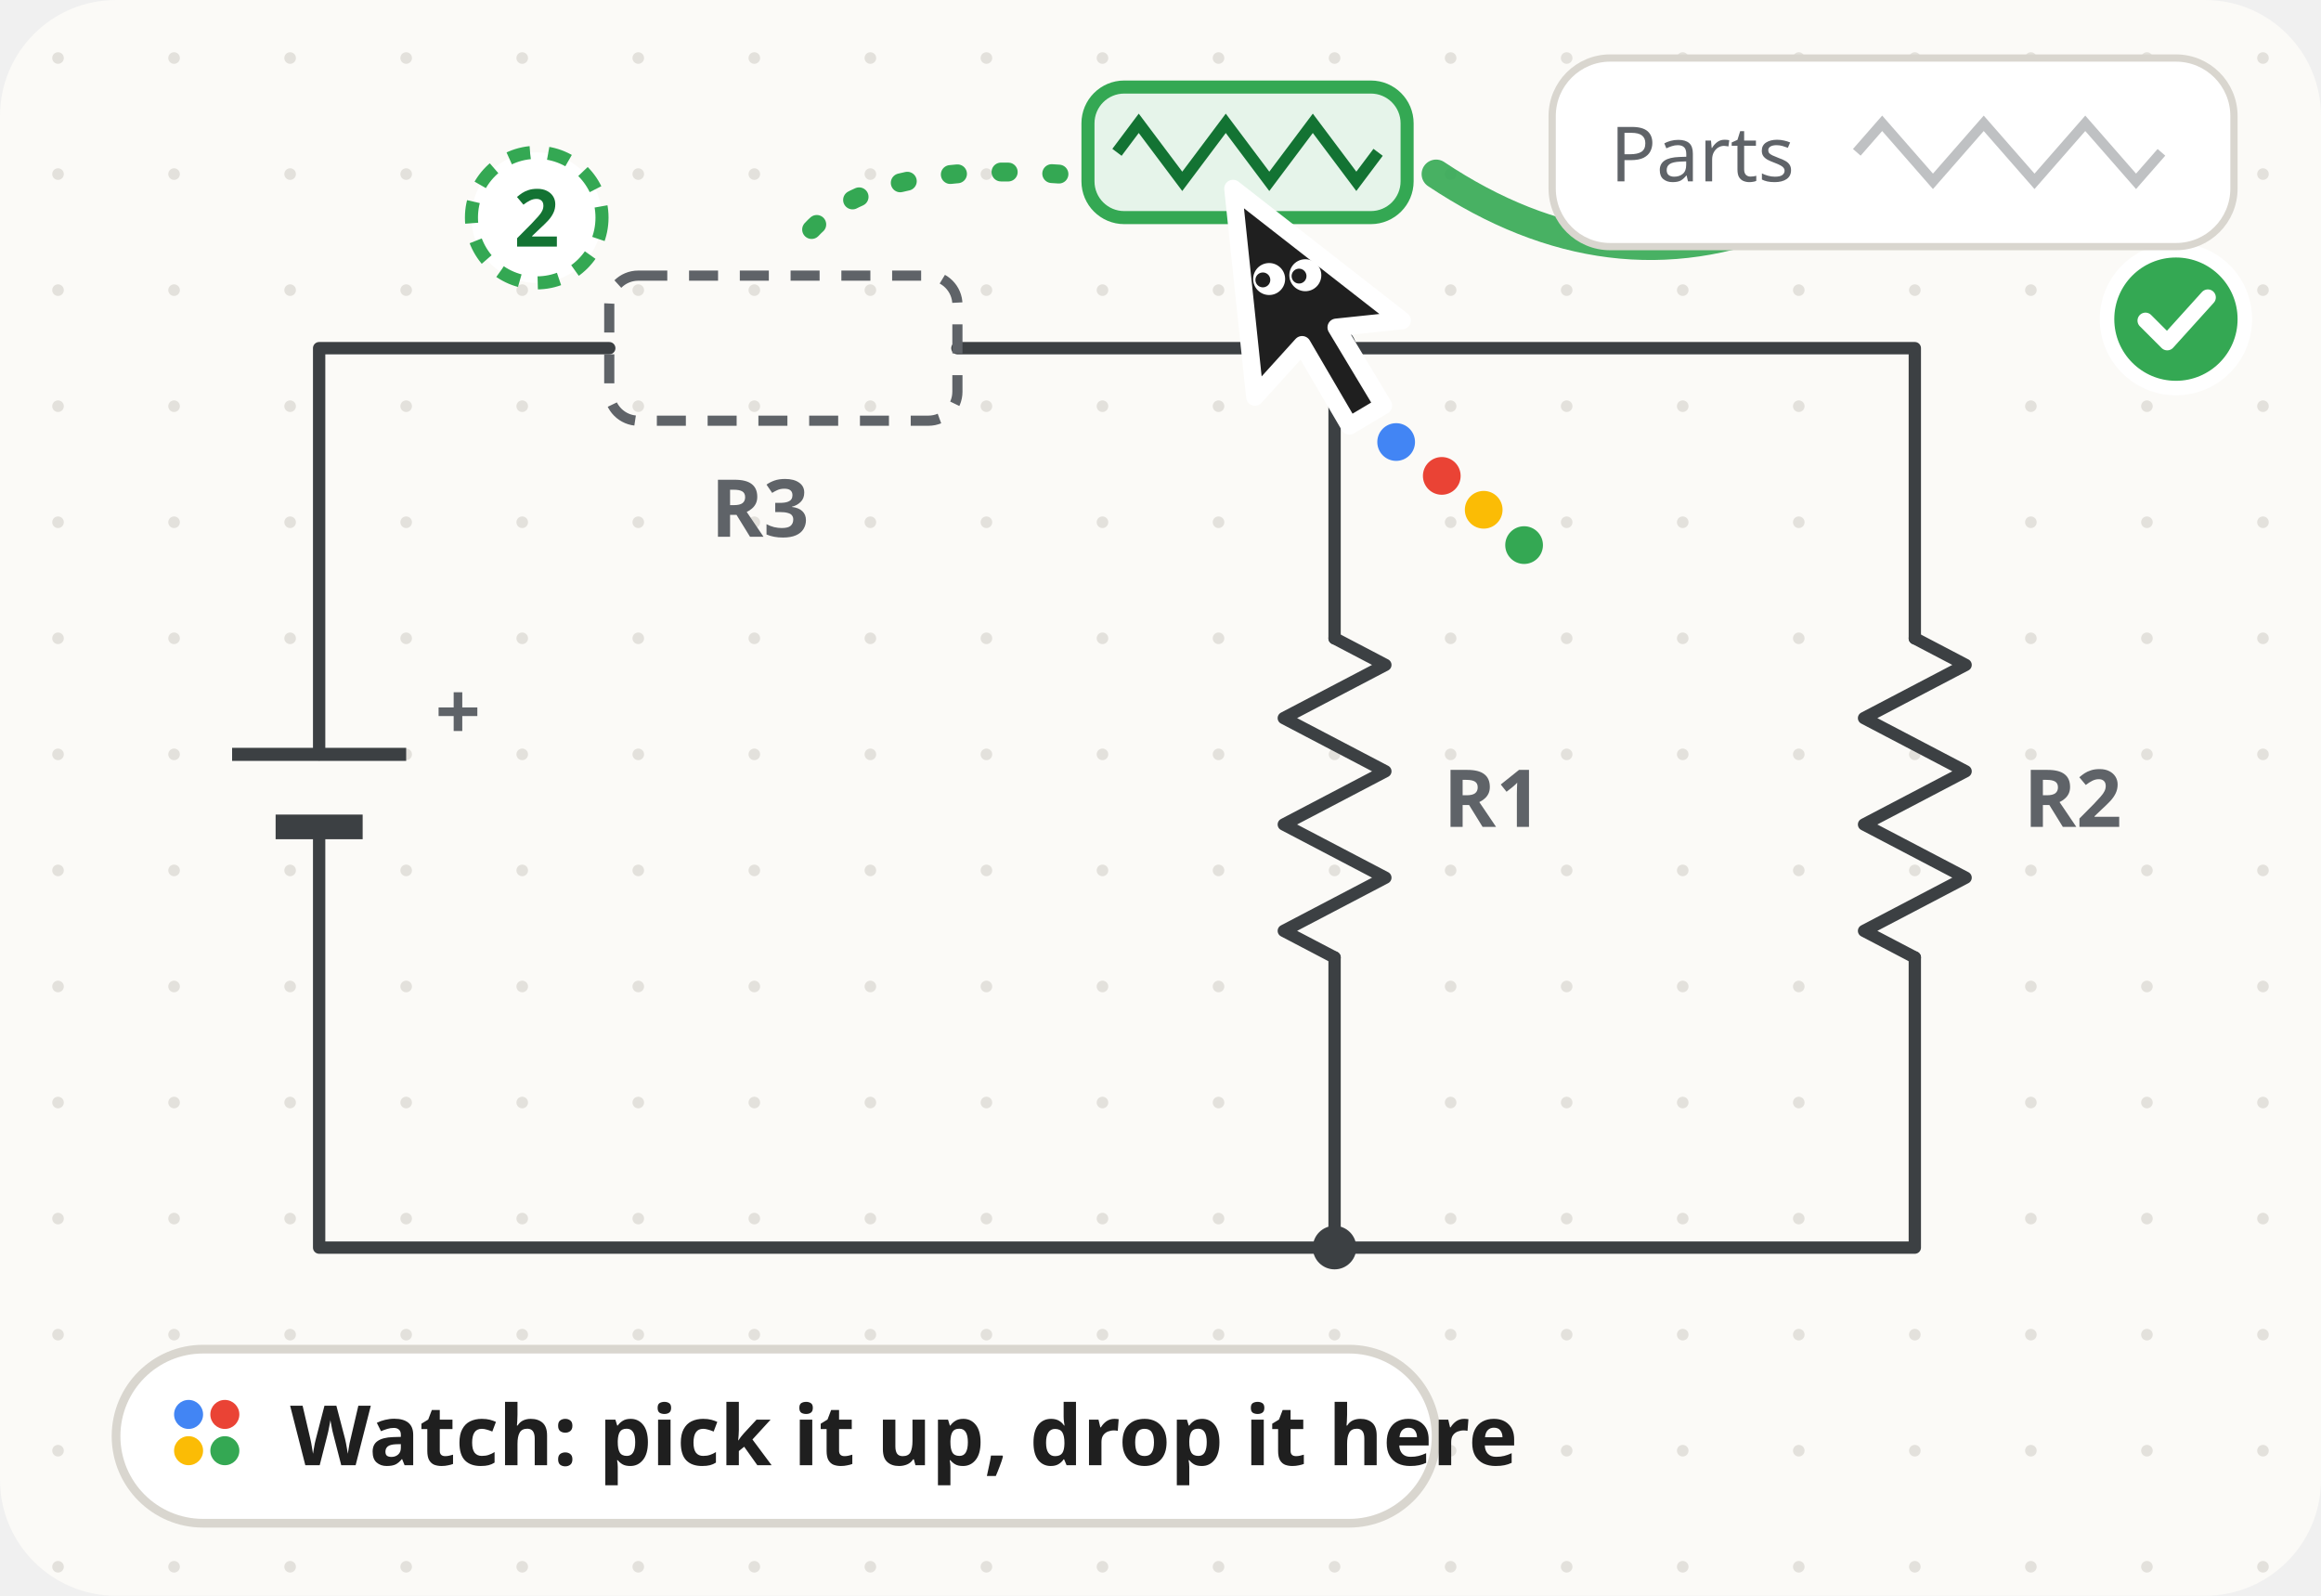
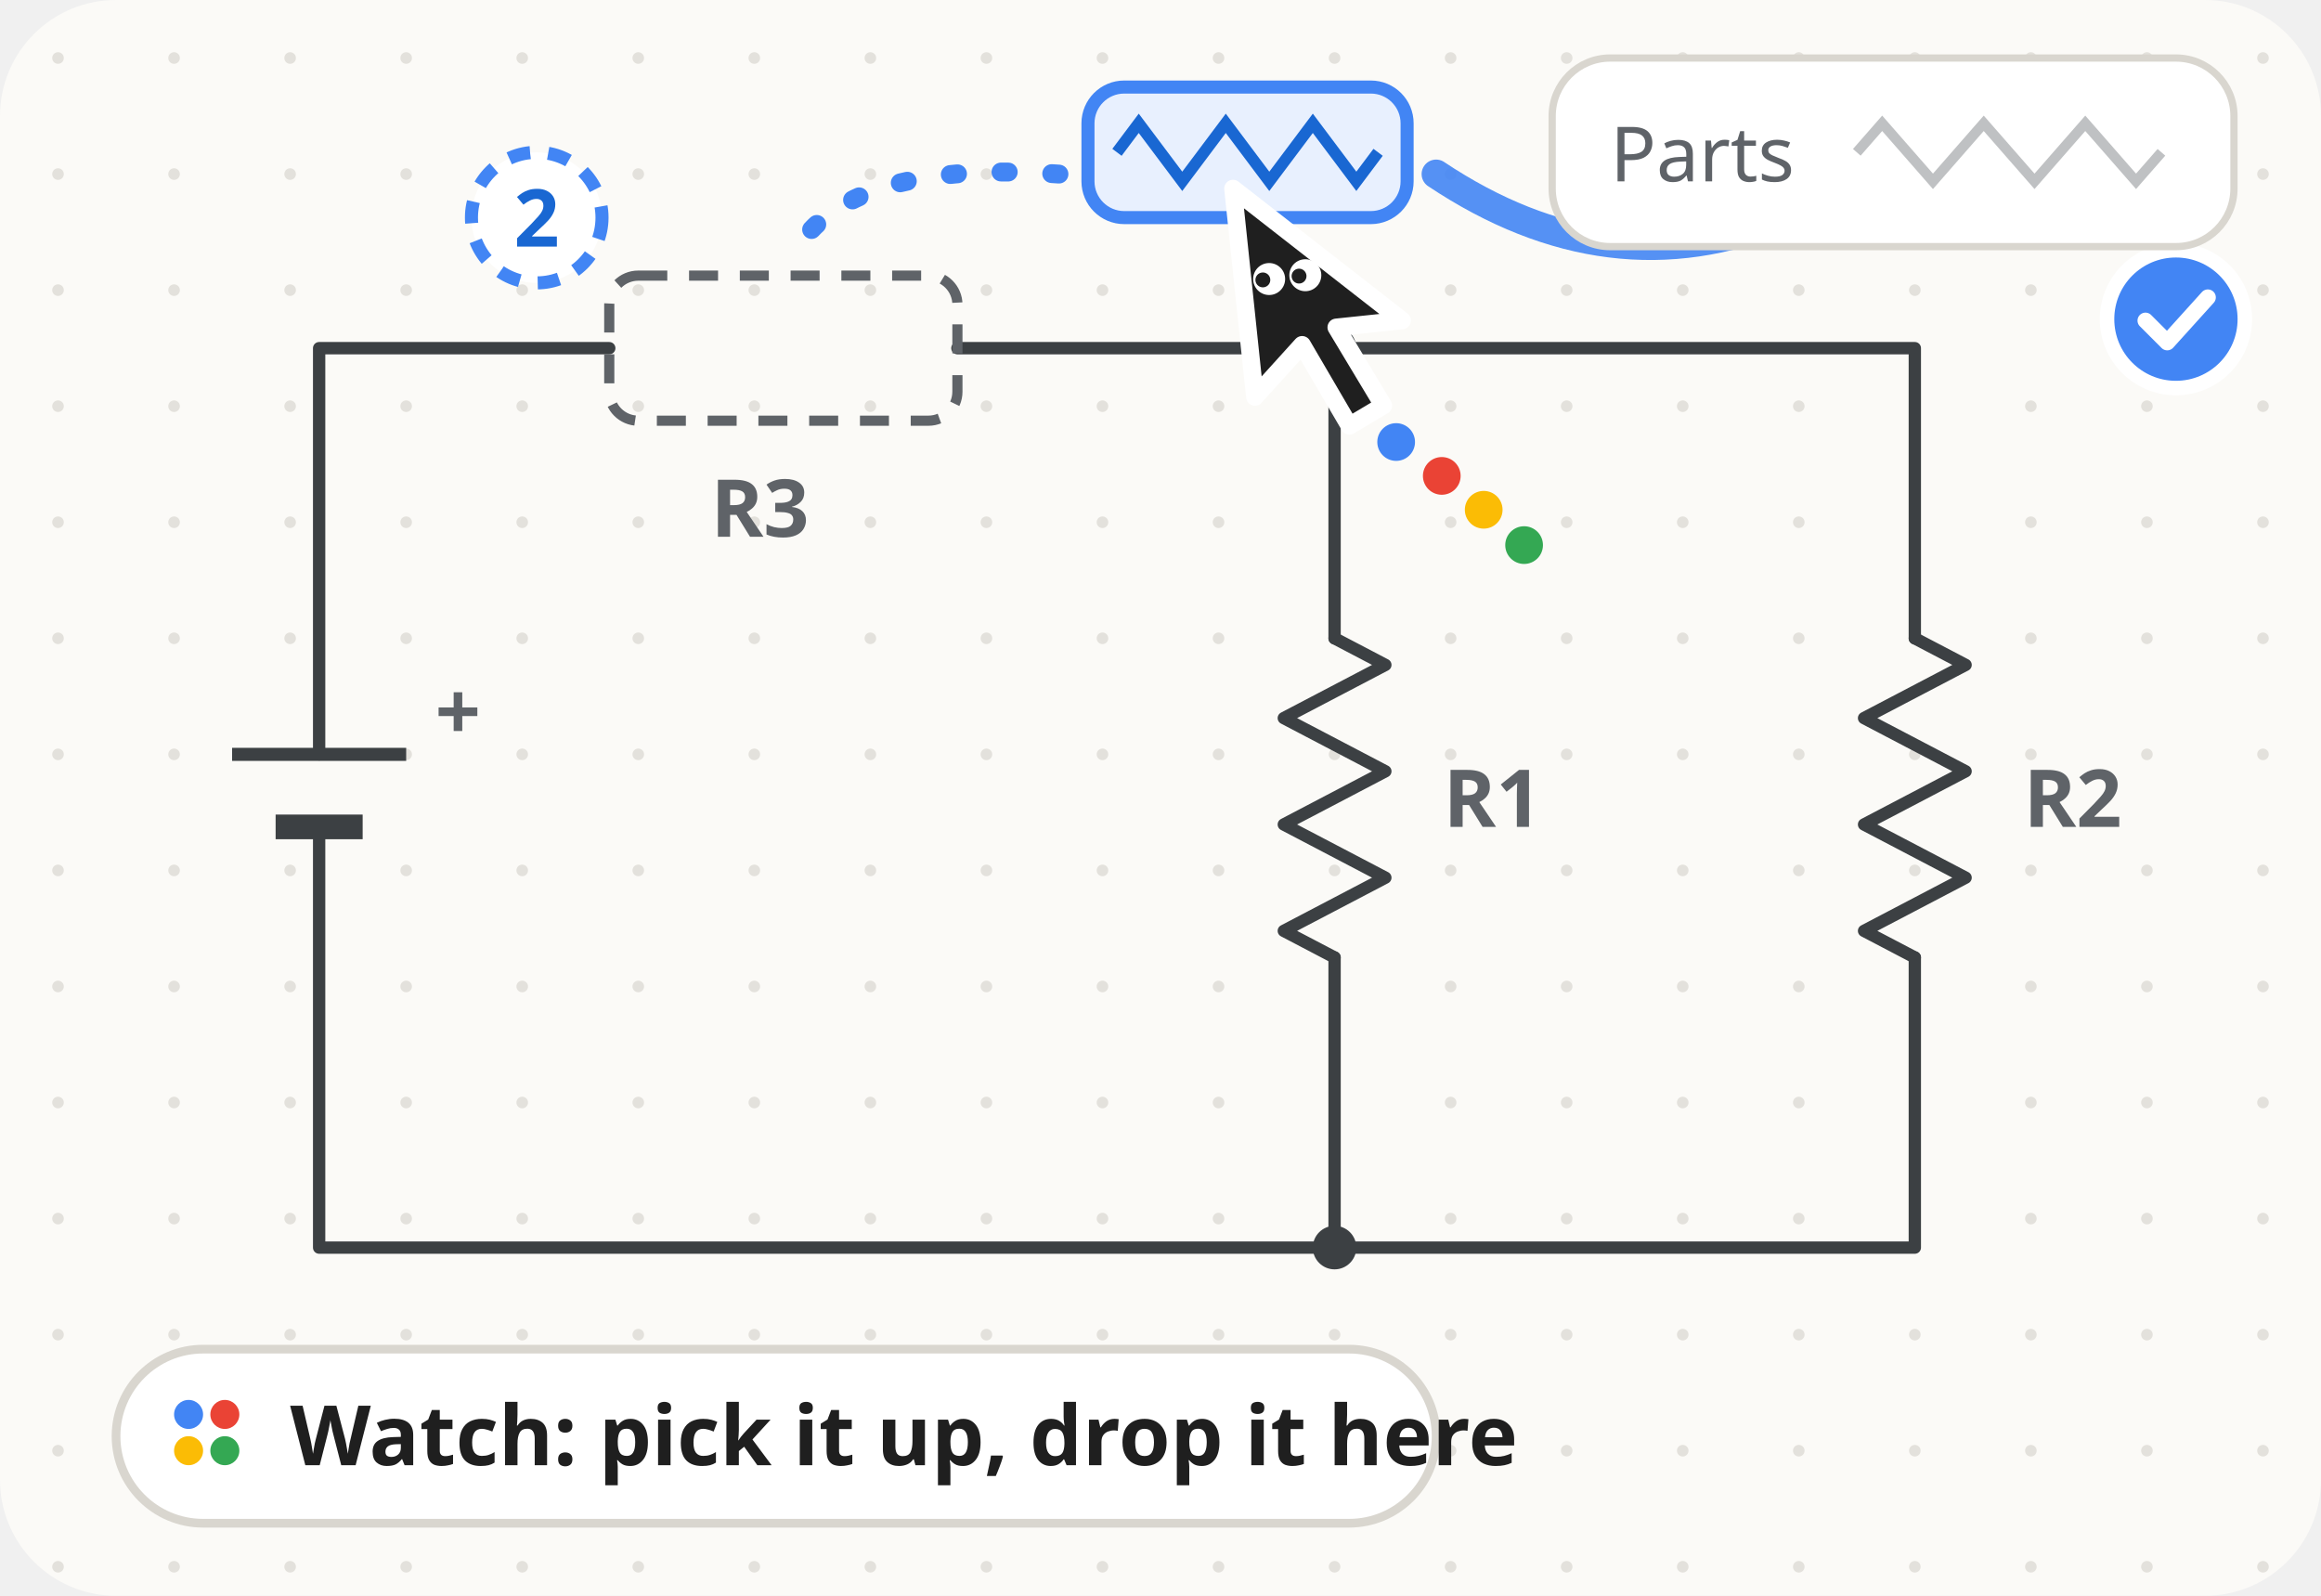
<svg xmlns="http://www.w3.org/2000/svg" width="320" height="220" viewBox="0 0 320 220" role="img" aria-label="Kiki guide: show me">
  <rect width="320" height="220" rx="16" fill="#fbfaf7" />
  <circle cx="8" cy="8" r="0.8" fill="#e3e1dc" />
  <circle cx="8" cy="24" r="0.8" fill="#e3e1dc" />
  <circle cx="8" cy="40" r="0.8" fill="#e3e1dc" />
  <circle cx="8" cy="56" r="0.8" fill="#e3e1dc" />
  <circle cx="8" cy="72" r="0.8" fill="#e3e1dc" />
  <circle cx="8" cy="88" r="0.8" fill="#e3e1dc" />
  <circle cx="8" cy="104" r="0.8" fill="#e3e1dc" />
  <circle cx="8" cy="120" r="0.8" fill="#e3e1dc" />
  <circle cx="8" cy="136" r="0.8" fill="#e3e1dc" />
  <circle cx="8" cy="152" r="0.8" fill="#e3e1dc" />
  <circle cx="8" cy="168" r="0.8" fill="#e3e1dc" />
  <circle cx="8" cy="184" r="0.8" fill="#e3e1dc" />
  <circle cx="8" cy="200" r="0.8" fill="#e3e1dc" />
  <circle cx="8" cy="216" r="0.8" fill="#e3e1dc" />
  <circle cx="24" cy="8" r="0.8" fill="#e3e1dc" />
  <circle cx="24" cy="24" r="0.8" fill="#e3e1dc" />
  <circle cx="24" cy="40" r="0.8" fill="#e3e1dc" />
  <circle cx="24" cy="56" r="0.8" fill="#e3e1dc" />
  <circle cx="24" cy="72" r="0.8" fill="#e3e1dc" />
  <circle cx="24" cy="88" r="0.8" fill="#e3e1dc" />
  <circle cx="24" cy="104" r="0.8" fill="#e3e1dc" />
  <circle cx="24" cy="120" r="0.8" fill="#e3e1dc" />
  <circle cx="24" cy="136" r="0.8" fill="#e3e1dc" />
  <circle cx="24" cy="152" r="0.8" fill="#e3e1dc" />
  <circle cx="24" cy="168" r="0.8" fill="#e3e1dc" />
  <circle cx="24" cy="184" r="0.8" fill="#e3e1dc" />
  <circle cx="24" cy="200" r="0.8" fill="#e3e1dc" />
  <circle cx="24" cy="216" r="0.8" fill="#e3e1dc" />
  <circle cx="40" cy="8" r="0.8" fill="#e3e1dc" />
  <circle cx="40" cy="24" r="0.8" fill="#e3e1dc" />
  <circle cx="40" cy="40" r="0.8" fill="#e3e1dc" />
  <circle cx="40" cy="56" r="0.8" fill="#e3e1dc" />
  <circle cx="40" cy="72" r="0.8" fill="#e3e1dc" />
  <circle cx="40" cy="88" r="0.8" fill="#e3e1dc" />
  <circle cx="40" cy="104" r="0.8" fill="#e3e1dc" />
  <circle cx="40" cy="120" r="0.8" fill="#e3e1dc" />
  <circle cx="40" cy="136" r="0.8" fill="#e3e1dc" />
  <circle cx="40" cy="152" r="0.8" fill="#e3e1dc" />
  <circle cx="40" cy="168" r="0.8" fill="#e3e1dc" />
  <circle cx="40" cy="184" r="0.8" fill="#e3e1dc" />
  <circle cx="40" cy="200" r="0.8" fill="#e3e1dc" />
  <circle cx="40" cy="216" r="0.8" fill="#e3e1dc" />
  <circle cx="56" cy="8" r="0.8" fill="#e3e1dc" />
  <circle cx="56" cy="24" r="0.8" fill="#e3e1dc" />
  <circle cx="56" cy="40" r="0.8" fill="#e3e1dc" />
  <circle cx="56" cy="56" r="0.8" fill="#e3e1dc" />
  <circle cx="56" cy="72" r="0.8" fill="#e3e1dc" />
  <circle cx="56" cy="88" r="0.8" fill="#e3e1dc" />
  <circle cx="56" cy="104" r="0.8" fill="#e3e1dc" />
  <circle cx="56" cy="120" r="0.8" fill="#e3e1dc" />
  <circle cx="56" cy="136" r="0.8" fill="#e3e1dc" />
  <circle cx="56" cy="152" r="0.8" fill="#e3e1dc" />
  <circle cx="56" cy="168" r="0.8" fill="#e3e1dc" />
  <circle cx="56" cy="184" r="0.8" fill="#e3e1dc" />
  <circle cx="56" cy="200" r="0.8" fill="#e3e1dc" />
  <circle cx="56" cy="216" r="0.8" fill="#e3e1dc" />
  <circle cx="72" cy="8" r="0.8" fill="#e3e1dc" />
  <circle cx="72" cy="24" r="0.8" fill="#e3e1dc" />
  <circle cx="72" cy="40" r="0.8" fill="#e3e1dc" />
  <circle cx="72" cy="56" r="0.8" fill="#e3e1dc" />
  <circle cx="72" cy="72" r="0.8" fill="#e3e1dc" />
  <circle cx="72" cy="88" r="0.8" fill="#e3e1dc" />
  <circle cx="72" cy="104" r="0.8" fill="#e3e1dc" />
  <circle cx="72" cy="120" r="0.8" fill="#e3e1dc" />
  <circle cx="72" cy="136" r="0.8" fill="#e3e1dc" />
  <circle cx="72" cy="152" r="0.8" fill="#e3e1dc" />
  <circle cx="72" cy="168" r="0.8" fill="#e3e1dc" />
  <circle cx="72" cy="184" r="0.8" fill="#e3e1dc" />
  <circle cx="72" cy="200" r="0.8" fill="#e3e1dc" />
  <circle cx="72" cy="216" r="0.8" fill="#e3e1dc" />
  <circle cx="88" cy="8" r="0.8" fill="#e3e1dc" />
  <circle cx="88" cy="24" r="0.8" fill="#e3e1dc" />
  <circle cx="88" cy="40" r="0.8" fill="#e3e1dc" />
  <circle cx="88" cy="56" r="0.8" fill="#e3e1dc" />
  <circle cx="88" cy="72" r="0.8" fill="#e3e1dc" />
  <circle cx="88" cy="88" r="0.8" fill="#e3e1dc" />
  <circle cx="88" cy="104" r="0.8" fill="#e3e1dc" />
  <circle cx="88" cy="120" r="0.8" fill="#e3e1dc" />
  <circle cx="88" cy="136" r="0.8" fill="#e3e1dc" />
  <circle cx="88" cy="152" r="0.8" fill="#e3e1dc" />
  <circle cx="88" cy="168" r="0.8" fill="#e3e1dc" />
  <circle cx="88" cy="184" r="0.8" fill="#e3e1dc" />
  <circle cx="88" cy="200" r="0.8" fill="#e3e1dc" />
  <circle cx="88" cy="216" r="0.8" fill="#e3e1dc" />
  <circle cx="104" cy="8" r="0.8" fill="#e3e1dc" />
  <circle cx="104" cy="24" r="0.8" fill="#e3e1dc" />
  <circle cx="104" cy="40" r="0.8" fill="#e3e1dc" />
  <circle cx="104" cy="56" r="0.8" fill="#e3e1dc" />
  <circle cx="104" cy="72" r="0.8" fill="#e3e1dc" />
  <circle cx="104" cy="88" r="0.8" fill="#e3e1dc" />
  <circle cx="104" cy="104" r="0.8" fill="#e3e1dc" />
  <circle cx="104" cy="120" r="0.8" fill="#e3e1dc" />
  <circle cx="104" cy="136" r="0.8" fill="#e3e1dc" />
  <circle cx="104" cy="152" r="0.8" fill="#e3e1dc" />
  <circle cx="104" cy="168" r="0.8" fill="#e3e1dc" />
  <circle cx="104" cy="184" r="0.8" fill="#e3e1dc" />
  <circle cx="104" cy="200" r="0.8" fill="#e3e1dc" />
  <circle cx="104" cy="216" r="0.8" fill="#e3e1dc" />
  <circle cx="120" cy="8" r="0.8" fill="#e3e1dc" />
  <circle cx="120" cy="24" r="0.8" fill="#e3e1dc" />
  <circle cx="120" cy="40" r="0.8" fill="#e3e1dc" />
  <circle cx="120" cy="56" r="0.8" fill="#e3e1dc" />
  <circle cx="120" cy="72" r="0.8" fill="#e3e1dc" />
  <circle cx="120" cy="88" r="0.8" fill="#e3e1dc" />
  <circle cx="120" cy="104" r="0.8" fill="#e3e1dc" />
  <circle cx="120" cy="120" r="0.8" fill="#e3e1dc" />
  <circle cx="120" cy="136" r="0.8" fill="#e3e1dc" />
  <circle cx="120" cy="152" r="0.8" fill="#e3e1dc" />
  <circle cx="120" cy="168" r="0.8" fill="#e3e1dc" />
  <circle cx="120" cy="184" r="0.8" fill="#e3e1dc" />
  <circle cx="120" cy="200" r="0.8" fill="#e3e1dc" />
  <circle cx="120" cy="216" r="0.8" fill="#e3e1dc" />
  <circle cx="136" cy="8" r="0.8" fill="#e3e1dc" />
  <circle cx="136" cy="24" r="0.8" fill="#e3e1dc" />
  <circle cx="136" cy="40" r="0.8" fill="#e3e1dc" />
  <circle cx="136" cy="56" r="0.8" fill="#e3e1dc" />
  <circle cx="136" cy="72" r="0.8" fill="#e3e1dc" />
  <circle cx="136" cy="88" r="0.8" fill="#e3e1dc" />
  <circle cx="136" cy="104" r="0.8" fill="#e3e1dc" />
  <circle cx="136" cy="120" r="0.8" fill="#e3e1dc" />
  <circle cx="136" cy="136" r="0.8" fill="#e3e1dc" />
  <circle cx="136" cy="152" r="0.8" fill="#e3e1dc" />
  <circle cx="136" cy="168" r="0.8" fill="#e3e1dc" />
  <circle cx="136" cy="184" r="0.8" fill="#e3e1dc" />
  <circle cx="136" cy="200" r="0.8" fill="#e3e1dc" />
  <circle cx="136" cy="216" r="0.8" fill="#e3e1dc" />
  <circle cx="152" cy="8" r="0.8" fill="#e3e1dc" />
  <circle cx="152" cy="24" r="0.8" fill="#e3e1dc" />
  <circle cx="152" cy="40" r="0.8" fill="#e3e1dc" />
  <circle cx="152" cy="56" r="0.8" fill="#e3e1dc" />
  <circle cx="152" cy="72" r="0.8" fill="#e3e1dc" />
  <circle cx="152" cy="88" r="0.8" fill="#e3e1dc" />
  <circle cx="152" cy="104" r="0.8" fill="#e3e1dc" />
  <circle cx="152" cy="120" r="0.8" fill="#e3e1dc" />
  <circle cx="152" cy="136" r="0.8" fill="#e3e1dc" />
  <circle cx="152" cy="152" r="0.8" fill="#e3e1dc" />
  <circle cx="152" cy="168" r="0.8" fill="#e3e1dc" />
  <circle cx="152" cy="184" r="0.8" fill="#e3e1dc" />
  <circle cx="152" cy="200" r="0.8" fill="#e3e1dc" />
  <circle cx="152" cy="216" r="0.8" fill="#e3e1dc" />
  <circle cx="168" cy="8" r="0.8" fill="#e3e1dc" />
  <circle cx="168" cy="24" r="0.8" fill="#e3e1dc" />
  <circle cx="168" cy="40" r="0.8" fill="#e3e1dc" />
  <circle cx="168" cy="56" r="0.8" fill="#e3e1dc" />
  <circle cx="168" cy="72" r="0.8" fill="#e3e1dc" />
  <circle cx="168" cy="88" r="0.8" fill="#e3e1dc" />
  <circle cx="168" cy="104" r="0.8" fill="#e3e1dc" />
  <circle cx="168" cy="120" r="0.8" fill="#e3e1dc" />
  <circle cx="168" cy="136" r="0.8" fill="#e3e1dc" />
  <circle cx="168" cy="152" r="0.8" fill="#e3e1dc" />
  <circle cx="168" cy="168" r="0.8" fill="#e3e1dc" />
  <circle cx="168" cy="184" r="0.8" fill="#e3e1dc" />
  <circle cx="168" cy="200" r="0.8" fill="#e3e1dc" />
  <circle cx="168" cy="216" r="0.8" fill="#e3e1dc" />
  <circle cx="184" cy="8" r="0.8" fill="#e3e1dc" />
  <circle cx="184" cy="24" r="0.8" fill="#e3e1dc" />
  <circle cx="184" cy="40" r="0.8" fill="#e3e1dc" />
  <circle cx="184" cy="56" r="0.8" fill="#e3e1dc" />
  <circle cx="184" cy="72" r="0.8" fill="#e3e1dc" />
  <circle cx="184" cy="88" r="0.8" fill="#e3e1dc" />
  <circle cx="184" cy="104" r="0.8" fill="#e3e1dc" />
  <circle cx="184" cy="120" r="0.8" fill="#e3e1dc" />
  <circle cx="184" cy="136" r="0.8" fill="#e3e1dc" />
  <circle cx="184" cy="152" r="0.8" fill="#e3e1dc" />
  <circle cx="184" cy="168" r="0.8" fill="#e3e1dc" />
  <circle cx="184" cy="184" r="0.8" fill="#e3e1dc" />
  <circle cx="184" cy="200" r="0.8" fill="#e3e1dc" />
  <circle cx="184" cy="216" r="0.8" fill="#e3e1dc" />
  <circle cx="200" cy="8" r="0.8" fill="#e3e1dc" />
  <circle cx="200" cy="24" r="0.8" fill="#e3e1dc" />
  <circle cx="200" cy="40" r="0.8" fill="#e3e1dc" />
  <circle cx="200" cy="56" r="0.8" fill="#e3e1dc" />
  <circle cx="200" cy="72" r="0.8" fill="#e3e1dc" />
  <circle cx="200" cy="88" r="0.8" fill="#e3e1dc" />
  <circle cx="200" cy="104" r="0.8" fill="#e3e1dc" />
  <circle cx="200" cy="120" r="0.8" fill="#e3e1dc" />
  <circle cx="200" cy="136" r="0.8" fill="#e3e1dc" />
  <circle cx="200" cy="152" r="0.8" fill="#e3e1dc" />
  <circle cx="200" cy="168" r="0.8" fill="#e3e1dc" />
  <circle cx="200" cy="184" r="0.8" fill="#e3e1dc" />
  <circle cx="200" cy="200" r="0.8" fill="#e3e1dc" />
  <circle cx="200" cy="216" r="0.8" fill="#e3e1dc" />
  <circle cx="216" cy="8" r="0.8" fill="#e3e1dc" />
  <circle cx="216" cy="24" r="0.8" fill="#e3e1dc" />
  <circle cx="216" cy="40" r="0.8" fill="#e3e1dc" />
  <circle cx="216" cy="56" r="0.8" fill="#e3e1dc" />
  <circle cx="216" cy="72" r="0.8" fill="#e3e1dc" />
  <circle cx="216" cy="88" r="0.8" fill="#e3e1dc" />
  <circle cx="216" cy="104" r="0.8" fill="#e3e1dc" />
  <circle cx="216" cy="120" r="0.8" fill="#e3e1dc" />
  <circle cx="216" cy="136" r="0.8" fill="#e3e1dc" />
  <circle cx="216" cy="152" r="0.8" fill="#e3e1dc" />
  <circle cx="216" cy="168" r="0.8" fill="#e3e1dc" />
  <circle cx="216" cy="184" r="0.8" fill="#e3e1dc" />
  <circle cx="216" cy="200" r="0.8" fill="#e3e1dc" />
  <circle cx="216" cy="216" r="0.8" fill="#e3e1dc" />
  <circle cx="232" cy="8" r="0.8" fill="#e3e1dc" />
  <circle cx="232" cy="24" r="0.8" fill="#e3e1dc" />
  <circle cx="232" cy="40" r="0.8" fill="#e3e1dc" />
  <circle cx="232" cy="56" r="0.8" fill="#e3e1dc" />
  <circle cx="232" cy="72" r="0.8" fill="#e3e1dc" />
  <circle cx="232" cy="88" r="0.8" fill="#e3e1dc" />
  <circle cx="232" cy="104" r="0.8" fill="#e3e1dc" />
  <circle cx="232" cy="120" r="0.8" fill="#e3e1dc" />
  <circle cx="232" cy="136" r="0.8" fill="#e3e1dc" />
  <circle cx="232" cy="152" r="0.8" fill="#e3e1dc" />
  <circle cx="232" cy="168" r="0.8" fill="#e3e1dc" />
  <circle cx="232" cy="184" r="0.8" fill="#e3e1dc" />
  <circle cx="232" cy="200" r="0.8" fill="#e3e1dc" />
  <circle cx="232" cy="216" r="0.8" fill="#e3e1dc" />
  <circle cx="248" cy="8" r="0.8" fill="#e3e1dc" />
  <circle cx="248" cy="24" r="0.8" fill="#e3e1dc" />
  <circle cx="248" cy="40" r="0.8" fill="#e3e1dc" />
  <circle cx="248" cy="56" r="0.8" fill="#e3e1dc" />
  <circle cx="248" cy="72" r="0.8" fill="#e3e1dc" />
  <circle cx="248" cy="88" r="0.8" fill="#e3e1dc" />
  <circle cx="248" cy="104" r="0.8" fill="#e3e1dc" />
  <circle cx="248" cy="120" r="0.8" fill="#e3e1dc" />
  <circle cx="248" cy="136" r="0.8" fill="#e3e1dc" />
  <circle cx="248" cy="152" r="0.8" fill="#e3e1dc" />
  <circle cx="248" cy="168" r="0.8" fill="#e3e1dc" />
  <circle cx="248" cy="184" r="0.8" fill="#e3e1dc" />
  <circle cx="248" cy="200" r="0.8" fill="#e3e1dc" />
  <circle cx="248" cy="216" r="0.8" fill="#e3e1dc" />
  <circle cx="264" cy="8" r="0.8" fill="#e3e1dc" />
  <circle cx="264" cy="24" r="0.8" fill="#e3e1dc" />
  <circle cx="264" cy="40" r="0.8" fill="#e3e1dc" />
  <circle cx="264" cy="56" r="0.8" fill="#e3e1dc" />
  <circle cx="264" cy="72" r="0.8" fill="#e3e1dc" />
  <circle cx="264" cy="88" r="0.8" fill="#e3e1dc" />
  <circle cx="264" cy="104" r="0.8" fill="#e3e1dc" />
  <circle cx="264" cy="120" r="0.8" fill="#e3e1dc" />
  <circle cx="264" cy="136" r="0.8" fill="#e3e1dc" />
  <circle cx="264" cy="152" r="0.8" fill="#e3e1dc" />
  <circle cx="264" cy="168" r="0.8" fill="#e3e1dc" />
  <circle cx="264" cy="184" r="0.8" fill="#e3e1dc" />
  <circle cx="264" cy="200" r="0.8" fill="#e3e1dc" />
  <circle cx="264" cy="216" r="0.8" fill="#e3e1dc" />
  <circle cx="280" cy="8" r="0.8" fill="#e3e1dc" />
  <circle cx="280" cy="24" r="0.8" fill="#e3e1dc" />
  <circle cx="280" cy="40" r="0.8" fill="#e3e1dc" />
  <circle cx="280" cy="56" r="0.8" fill="#e3e1dc" />
  <circle cx="280" cy="72" r="0.8" fill="#e3e1dc" />
  <circle cx="280" cy="88" r="0.8" fill="#e3e1dc" />
  <circle cx="280" cy="104" r="0.8" fill="#e3e1dc" />
  <circle cx="280" cy="120" r="0.8" fill="#e3e1dc" />
  <circle cx="280" cy="136" r="0.8" fill="#e3e1dc" />
  <circle cx="280" cy="152" r="0.8" fill="#e3e1dc" />
  <circle cx="280" cy="168" r="0.8" fill="#e3e1dc" />
  <circle cx="280" cy="184" r="0.8" fill="#e3e1dc" />
  <circle cx="280" cy="200" r="0.8" fill="#e3e1dc" />
  <circle cx="280" cy="216" r="0.8" fill="#e3e1dc" />
  <circle cx="296" cy="8" r="0.8" fill="#e3e1dc" />
  <circle cx="296" cy="24" r="0.8" fill="#e3e1dc" />
  <circle cx="296" cy="40" r="0.8" fill="#e3e1dc" />
  <circle cx="296" cy="56" r="0.8" fill="#e3e1dc" />
  <circle cx="296" cy="72" r="0.8" fill="#e3e1dc" />
  <circle cx="296" cy="88" r="0.8" fill="#e3e1dc" />
  <circle cx="296" cy="104" r="0.8" fill="#e3e1dc" />
  <circle cx="296" cy="120" r="0.8" fill="#e3e1dc" />
  <circle cx="296" cy="136" r="0.8" fill="#e3e1dc" />
  <circle cx="296" cy="152" r="0.8" fill="#e3e1dc" />
  <circle cx="296" cy="168" r="0.8" fill="#e3e1dc" />
  <circle cx="296" cy="184" r="0.8" fill="#e3e1dc" />
  <circle cx="296" cy="200" r="0.8" fill="#e3e1dc" />
  <circle cx="296" cy="216" r="0.8" fill="#e3e1dc" />
  <circle cx="312" cy="8" r="0.8" fill="#e3e1dc" />
  <circle cx="312" cy="24" r="0.8" fill="#e3e1dc" />
  <circle cx="312" cy="40" r="0.8" fill="#e3e1dc" />
  <circle cx="312" cy="56" r="0.8" fill="#e3e1dc" />
  <circle cx="312" cy="72" r="0.8" fill="#e3e1dc" />
  <circle cx="312" cy="88" r="0.8" fill="#e3e1dc" />
  <circle cx="312" cy="104" r="0.8" fill="#e3e1dc" />
  <circle cx="312" cy="120" r="0.8" fill="#e3e1dc" />
  <circle cx="312" cy="136" r="0.8" fill="#e3e1dc" />
  <circle cx="312" cy="152" r="0.8" fill="#e3e1dc" />
  <circle cx="312" cy="168" r="0.8" fill="#e3e1dc" />
  <circle cx="312" cy="184" r="0.8" fill="#e3e1dc" />
  <circle cx="312" cy="200" r="0.8" fill="#e3e1dc" />
  <circle cx="312" cy="216" r="0.8" fill="#e3e1dc" />
  <g opacity="1">
    <path d="M44 104 V48 H84 M132 48 H264 V88 M264 132 V172 H44 V114" stroke="#3c4043" stroke-width="1.7" fill="none" stroke-linecap="round" stroke-linejoin="round" />
    <path d="M184 48 V88 M184 132 V172" stroke="#3c4043" stroke-width="1.7" fill="none" stroke-linecap="round" stroke-linejoin="round" />
    <rect x="84" y="38" width="48" height="20" rx="4" fill="none" stroke="#5f6368" stroke-width="1.4" stroke-dasharray="4 3" />
    <path d="M184 88 L191 91.667 L177 99 L191 106.333 L177 113.667 L191 121 L177 128.333 L184 132" stroke="#3c4043" stroke-width="1.7" fill="none" stroke-linecap="round" stroke-linejoin="round" />
    <path d="M264 88 L271 91.667 L257 99 L271 106.333 L257 113.667 L271 121 L257 128.333 L264 132" stroke="#3c4043" stroke-width="1.7" fill="none" stroke-linecap="round" stroke-linejoin="round" />
    <path d="M32 104 H56" stroke="#3c4043" stroke-width="1.8" />
    <path d="M38 114 H50" stroke="#3c4043" stroke-width="3.4" />
    <circle cx="184" cy="48" r="3" fill="#3c4043" />
    <circle cx="184" cy="172" r="3" fill="#3c4043" />
    <text x="60" y="102" font-family="Noto Sans, Roboto, Arial, sans-serif" font-size="11" font-weight="600" fill="#5f6368">+</text>
    <text x="98" y="74" font-family="Noto Sans, Roboto, Arial, sans-serif" font-size="11" font-weight="600" fill="#5f6368">R3</text>
    <text x="199" y="114" font-family="Noto Sans, Roboto, Arial, sans-serif" font-size="11" font-weight="600" fill="#5f6368">R1</text>
    <text x="279" y="114" font-family="Noto Sans, Roboto, Arial, sans-serif" font-size="11" font-weight="600" fill="#5f6368">R2</text>
  </g>
-   <path d="M246 30 Q222 40 198 24" fill="none" stroke="#34a853" stroke-width="4" stroke-linecap="round" stroke-linejoin="round" opacity="0.9" />
-   <path d="M146 24 Q118 22 110 34" fill="none" stroke="#34a853" stroke-width="2.6" stroke-linecap="round" stroke-linejoin="round" stroke-dasharray="1 6">
+   <path d="M246 30 Q222 40 198 24" fill="none" stroke="#4285f4" stroke-width="4" stroke-linecap="round" stroke-linejoin="round" opacity="0.9" />
+   <path d="M146 24 Q118 22 110 34" fill="none" stroke="#4285f4" stroke-width="2.6" stroke-linecap="round" stroke-linejoin="round" stroke-dasharray="1 6">
    <animate attributeName="stroke-dashoffset" values="14;0" dur="1.2s" repeatCount="indefinite" />
  </path>
-   <circle cx="300" cy="44" r="9.5" fill="#34a853" stroke="#ffffff" stroke-width="2" />
+   <circle cx="300" cy="44" r="9.5" fill="#4285f4" stroke="#ffffff" stroke-width="2" />
  <path d="M295.8 44.2 L298.8 47.2 L304.4 41" fill="none" stroke="#ffffff" stroke-width="2.2" stroke-linecap="round" stroke-linejoin="round" />
-   <circle cx="74" cy="30" r="9" fill="#ffffff" stroke="#34a853" stroke-width="1.8" stroke-dasharray="3 2.5" />
-   <text x="74" y="34" text-anchor="middle" font-family="Noto Sans, Roboto, Arial, sans-serif" font-size="11" font-weight="700" fill="#137333">2</text>
+   <circle cx="74" cy="30" r="9" fill="#ffffff" stroke="#4285f4" stroke-width="1.8" stroke-dasharray="3 2.5" />
+   <text x="74" y="34" text-anchor="middle" font-family="Noto Sans, Roboto, Arial, sans-serif" font-size="11" font-weight="700" fill="#1967d2">2</text>
  <rect x="214" y="8" width="94" height="26" rx="8" fill="#ffffff" stroke="#d9d6cf" />
  <text x="222" y="25" font-family="Noto Sans, Roboto, Arial, sans-serif" font-size="10.5" fill="#5f6368">Parts</text>
  <path d="M256 21 L259.5 17 L266.5 25 L273.5 17 L280.5 25 L287.5 17 L294.5 25 L298 21" fill="none" stroke="#5f6368" stroke-width="1.4" opacity="0.4" />
-   <rect x="150" y="12" width="44" height="18" rx="5" fill="#e6f4ea" stroke="#34a853" stroke-width="1.8" />
-   <path d="M154 21 L157 17 L163 25 L169 17 L175 25 L181 17 L187 25 L190 21" fill="none" stroke="#137333" stroke-width="1.6" />
+   <rect x="150" y="12" width="44" height="18" rx="5" fill="#e8f0fe" stroke="#4285f4" stroke-width="1.8" />
+   <path d="M154 21 L157 17 L163 25 L169 17 L175 25 L181 17 L187 25 L190 21" fill="none" stroke="#1967d2" stroke-width="1.6" />
  <circle cx="192.49" cy="60.94" r="2.6" fill="#4285f4" />
  <circle cx="198.78" cy="65.61" r="2.6" fill="#ea4335" />
  <circle cx="204.56" cy="70.28" r="2.6" fill="#fbbc05" />
  <circle cx="210.13" cy="75.15" r="2.6" fill="#34a853" />
  <g transform="translate(170 26) rotate(-6) scale(0.76) translate(-12 -8)">
    <path d="M12 8 L12 46 L21.5 37.5 L28.5 53 L35 50 L28 35 L40 35 Z" fill="#1f1f1f" stroke="#ffffff" stroke-width="3.2" stroke-linejoin="round" />
    <circle cx="16.8" cy="25" r="2.9" fill="#ffffff" />
    <circle cx="15.65" cy="25.04" r="1.35" fill="#1f1f1f" />
    <circle cx="23.4" cy="25" r="2.9" fill="#ffffff" />
    <circle cx="22.25" cy="25.04" r="1.35" fill="#1f1f1f" />
  </g>
  <rect x="16" y="186" width="182" height="24" rx="12" fill="#ffffff" stroke="#d9d6cf" stroke-width="1.2" />
  <circle cx="26" cy="195" r="2" fill="#4285f4" />
  <circle cx="31" cy="195" r="2" fill="#ea4335" />
  <circle cx="26" cy="200" r="2" fill="#fbbc05" />
  <circle cx="31" cy="200" r="2" fill="#34a853" />
  <text x="40" y="202" font-family="Noto Sans, Roboto, Arial, sans-serif" font-size="11.5" font-weight="600" fill="#1f1f1f">Watch: pick it up, drop it here</text>
</svg>
